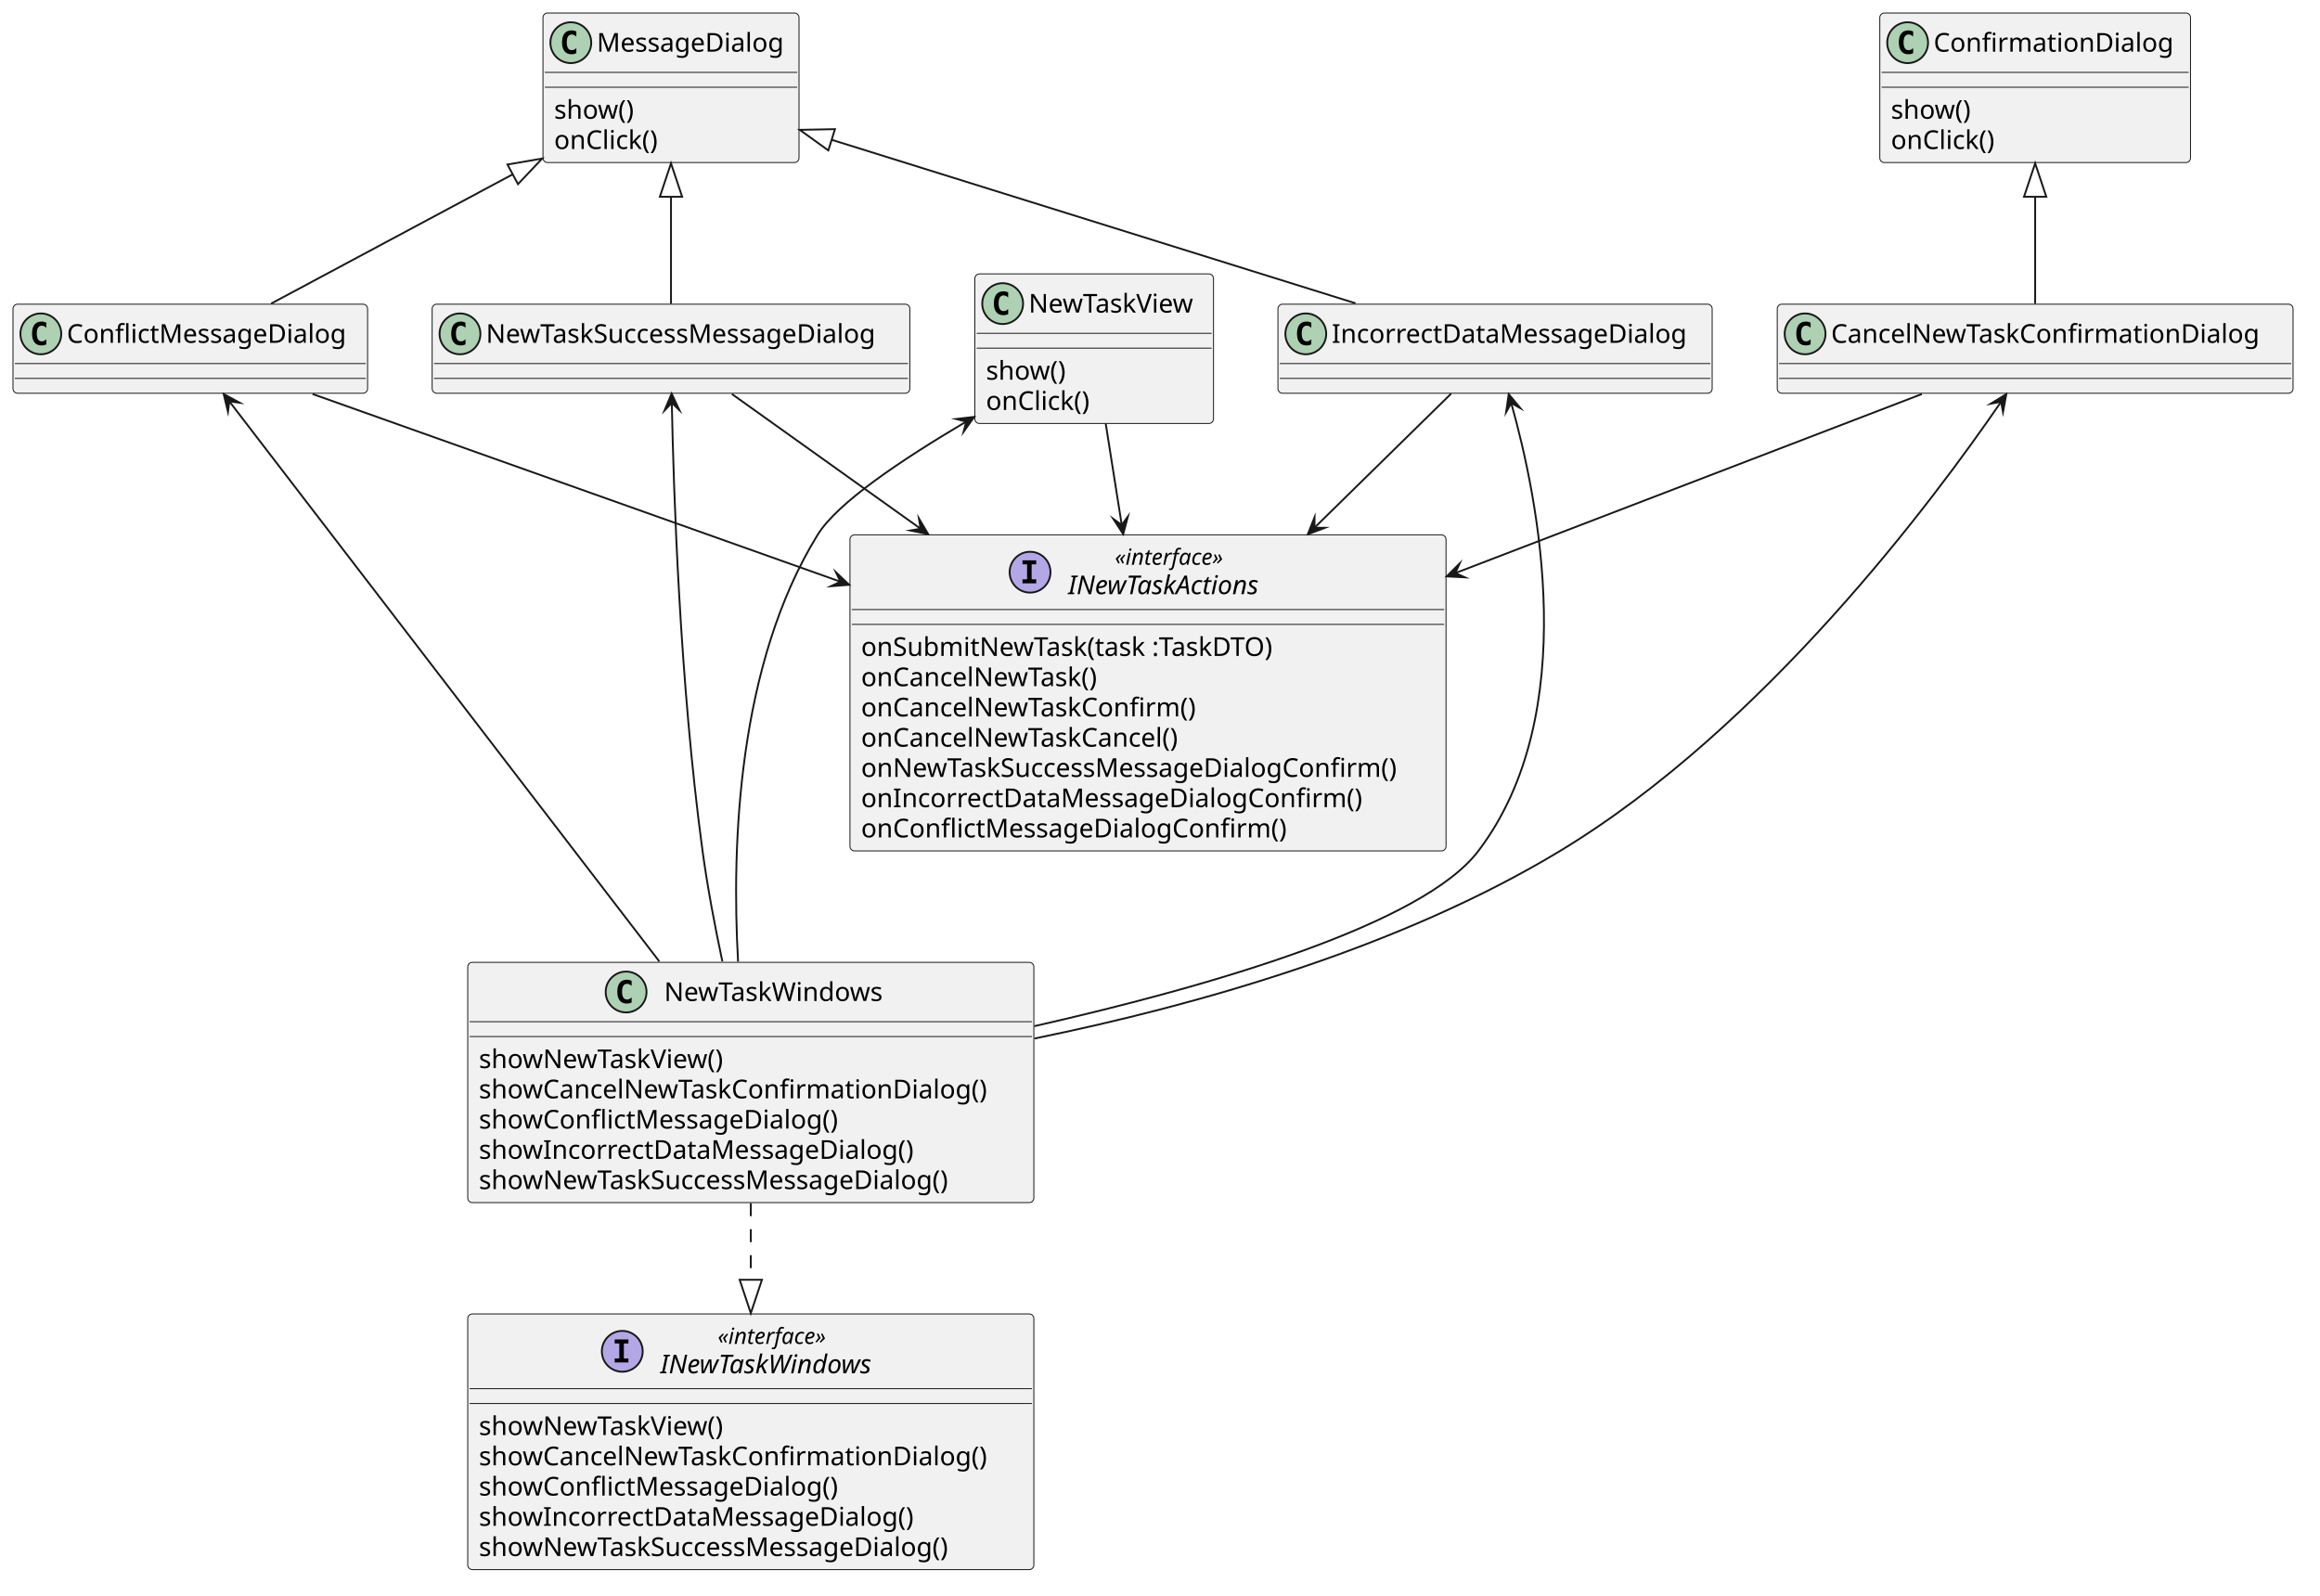
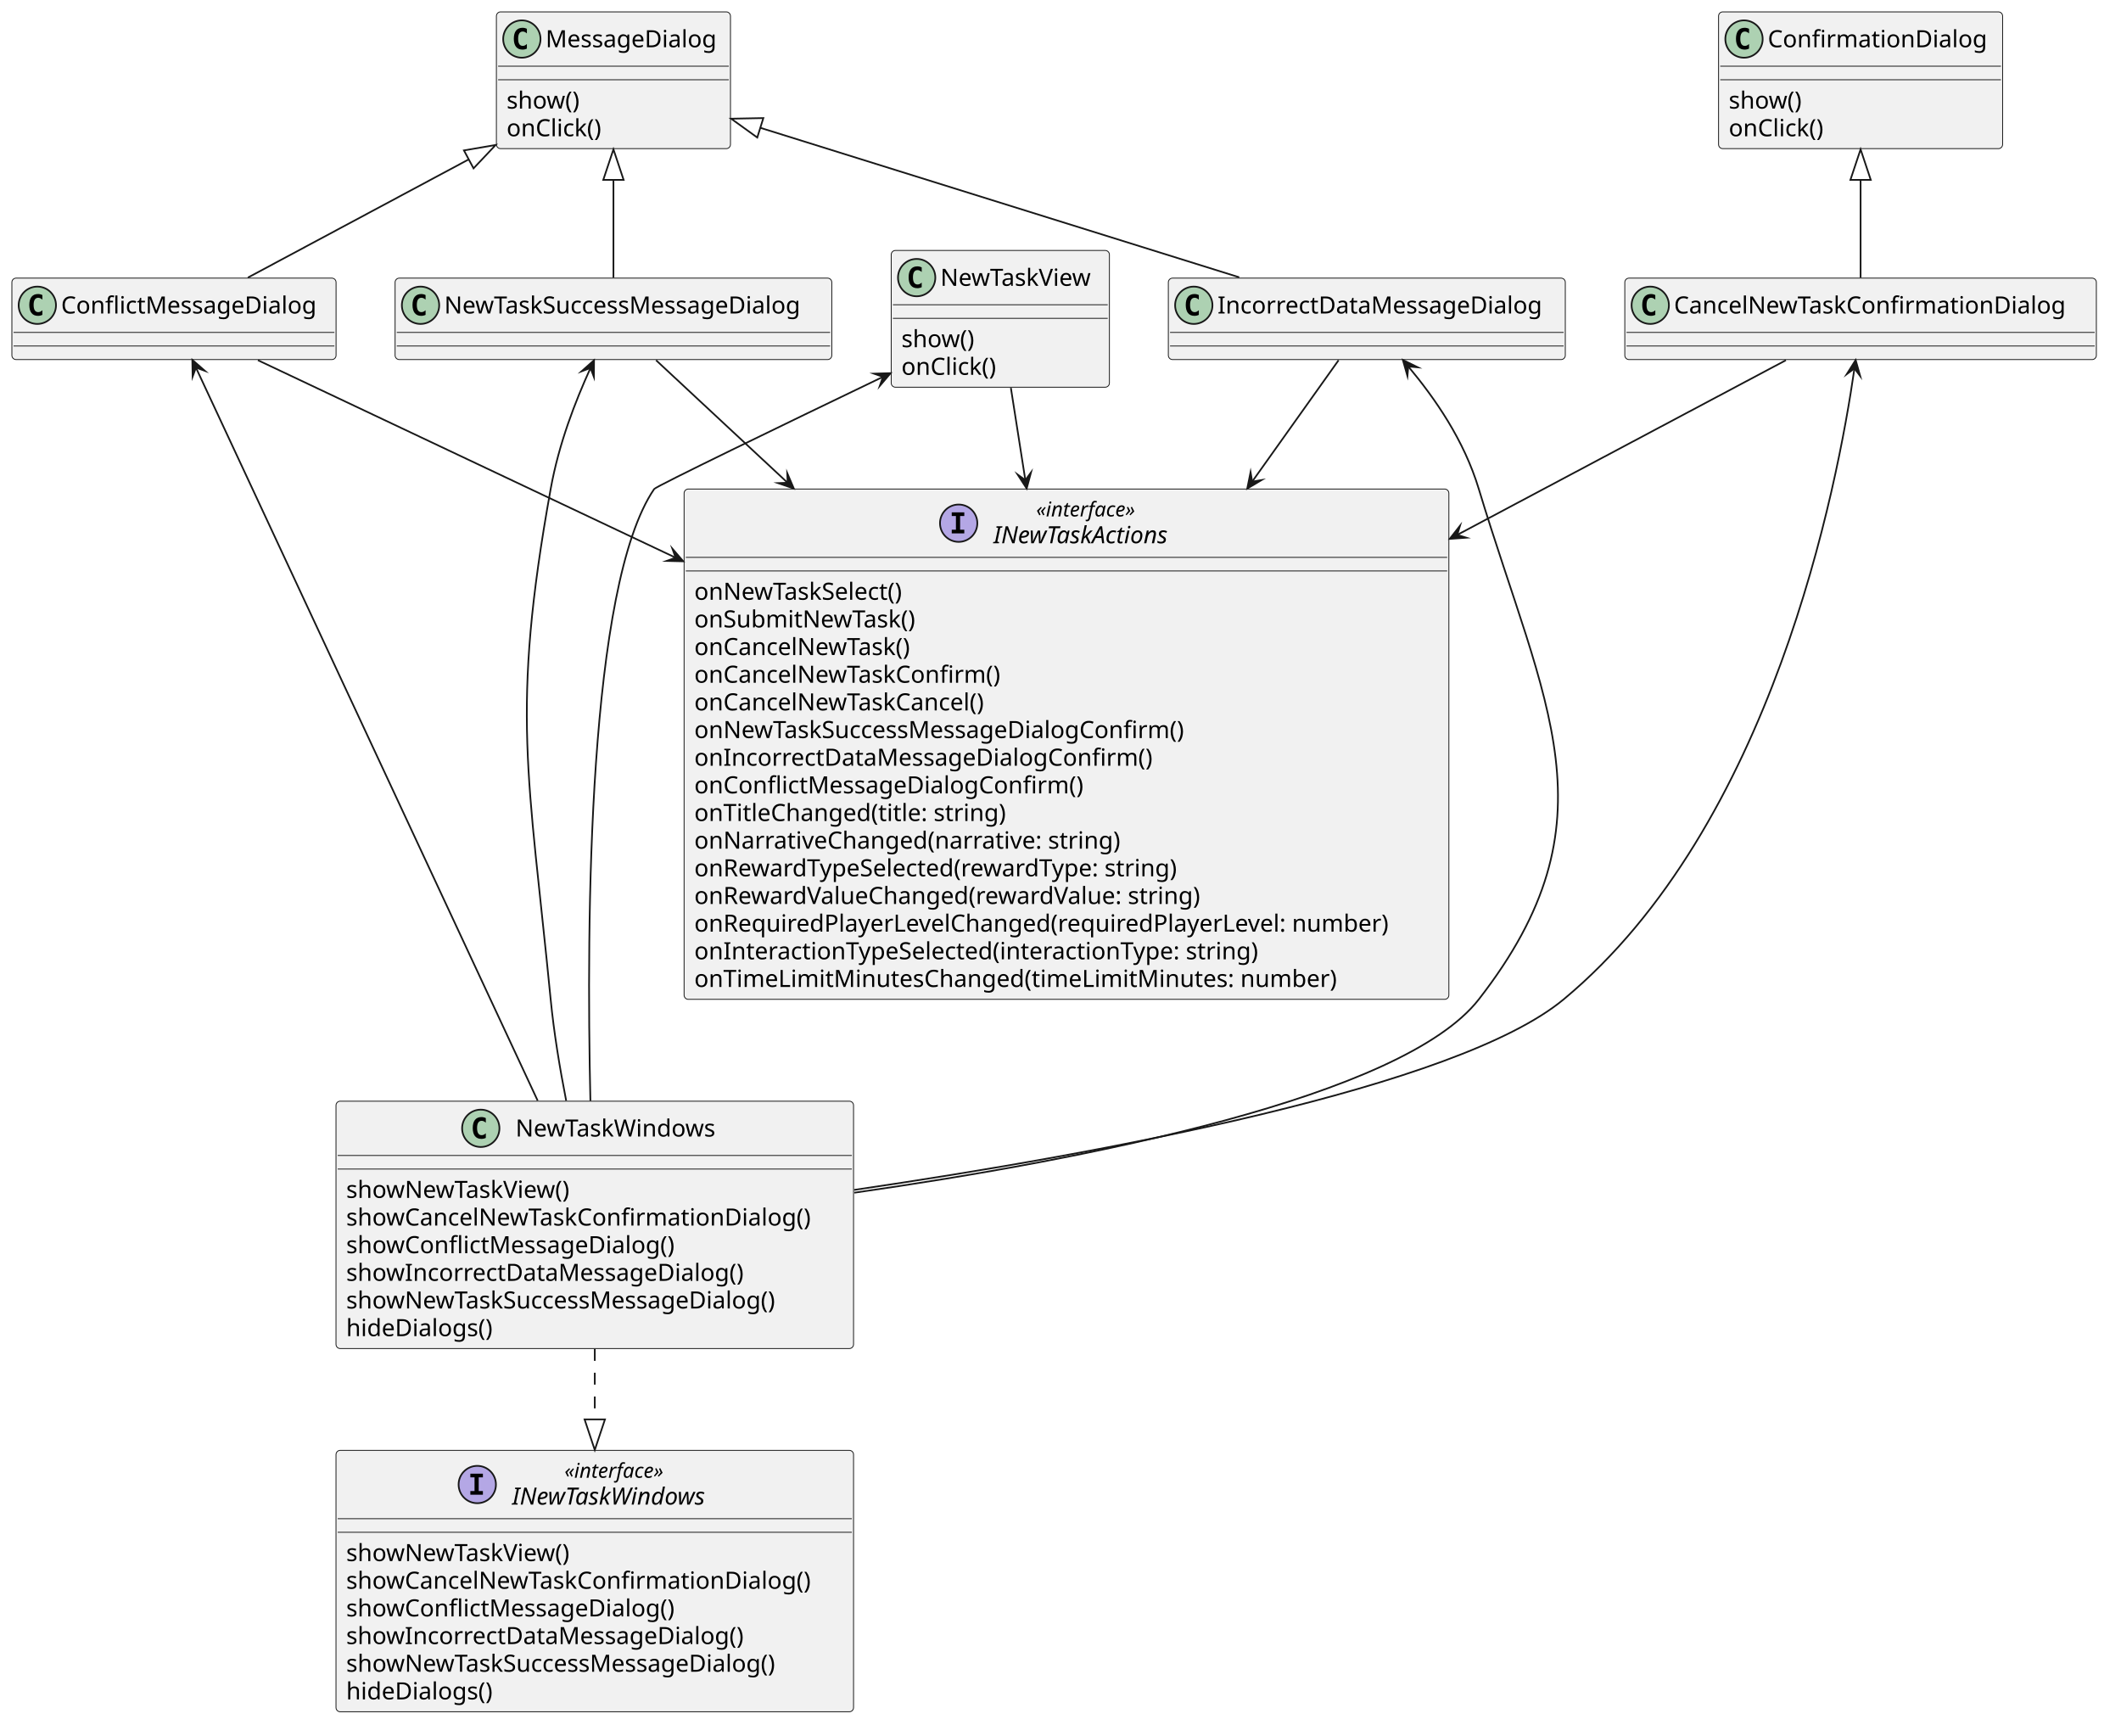
- <svg xmlns="http://www.w3.org/2000/svg" version="1.1" data-diagram-type="CLASS" style="width:1250px;height:860px;background:#FFFFFF;" width="1250px" height="860px" viewBox="0 0 1250 860" zoomAndPan="magnify" preserveAspectRatio="none" contentStyleType="text/css">
+ <svg xmlns="http://www.w3.org/2000/svg" version="1.1" data-diagram-type="CLASS" style="width:1250px;height:1023px;background:#FFFFFF;" width="1250px" height="1023px" viewBox="0 0 1250 1023" zoomAndPan="magnify" preserveAspectRatio="none" contentStyleType="text/css">
  <defs />
  <g font-family="sans-serif" lengthAdjust="spacing">
    <g class="entity" data-qualified-name="NewTaskView" id="ent0001" data-source-line="1">
-       <rect x="525.23" y="147.6" width="128.599" height="80.594" fill="#F1F1F1" style="stroke:#181818;stroke-width:0.5;" rx="2.5" ry="2.5" />
-       <ellipse cx="540.23" cy="163.6" rx="11" ry="11" fill="#ADD1B2" style="stroke:#181818;stroke-width:1;" />
-       <path d="M543.199,169.241 Q542.621,169.538 541.98,169.678 Q541.339,169.834 540.636,169.834 Q538.136,169.834 536.808,168.194 Q535.496,166.538 535.496,163.413 Q535.496,160.288 536.808,158.631 Q538.136,156.975 540.636,156.975 Q541.339,156.975 541.98,157.131 Q542.636,157.288 543.199,157.584 L543.199,160.303 Q542.574,159.725 541.98,159.459 Q541.386,159.178 540.761,159.178 Q539.418,159.178 538.73,160.256 Q538.043,161.319 538.043,163.413 Q538.043,165.506 538.73,166.584 Q539.418,167.647 540.761,167.647 Q541.386,167.647 541.98,167.381 Q542.574,167.1 543.199,166.522 L543.199,169.241 Z " fill="#000" />
-       <text x="554.23" y="168.447" fill="#000" font-size="14" textLength="96.599">NewTaskView</text>
-       <line x1="526.23" y1="179.6" x2="652.829" y2="179.6" style="stroke:#181818;stroke-width:0.5;" />
-       <line x1="526.23" y1="187.6" x2="652.829" y2="187.6" style="stroke:#181818;stroke-width:0.5;" />
-       <text x="531.23" y="204.595" fill="#000" font-size="14" textLength="47.106">show()</text>
-       <text x="531.23" y="220.892" fill="#000" font-size="14" textLength="61.722">onClick()</text>
+       <rect x="525.23" y="147.59" width="128.599" height="80.594" fill="#F1F1F1" style="stroke:#181818;stroke-width:0.5;" rx="2.5" ry="2.5" />
+       <ellipse cx="540.23" cy="163.59" rx="11" ry="11" fill="#ADD1B2" style="stroke:#181818;stroke-width:1;" />
+       <path d="M543.199,169.231 Q542.621,169.528 541.98,169.668 Q541.339,169.824 540.636,169.824 Q538.136,169.824 536.808,168.184 Q535.496,166.528 535.496,163.403 Q535.496,160.278 536.808,158.621 Q538.136,156.965 540.636,156.965 Q541.339,156.965 541.98,157.121 Q542.636,157.278 543.199,157.574 L543.199,160.293 Q542.574,159.715 541.98,159.449 Q541.386,159.168 540.761,159.168 Q539.418,159.168 538.73,160.246 Q538.043,161.309 538.043,163.403 Q538.043,165.496 538.73,166.574 Q539.418,167.637 540.761,167.637 Q541.386,167.637 541.98,167.371 Q542.574,167.09 543.199,166.512 L543.199,169.231 Z " fill="#000" />
+       <text x="554.23" y="168.437" fill="#000" font-size="14" textLength="96.599">NewTaskView</text>
+       <line x1="526.23" y1="179.59" x2="652.829" y2="179.59" style="stroke:#181818;stroke-width:0.5;" />
+       <line x1="526.23" y1="187.59" x2="652.829" y2="187.59" style="stroke:#181818;stroke-width:0.5;" />
+       <text x="531.23" y="204.585" fill="#000" font-size="14" textLength="47.106">show()</text>
+       <text x="531.23" y="220.882" fill="#000" font-size="14" textLength="61.722">onClick()</text>
    </g>
    <g class="entity" data-qualified-name="ConfirmationDialog" id="ent0002" data-source-line="6">
      <rect x="1012.82" y="7" width="167.413" height="80.594" fill="#F1F1F1" style="stroke:#181818;stroke-width:0.5;" rx="2.5" ry="2.5" />
      <ellipse cx="1027.82" cy="23" rx="11" ry="11" fill="#ADD1B2" style="stroke:#181818;stroke-width:1;" />
      <path d="M1030.789,28.641 Q1030.211,28.938 1029.57,29.078 Q1028.929,29.234 1028.226,29.234 Q1025.726,29.234 1024.398,27.594 Q1023.086,25.938 1023.086,22.813 Q1023.086,19.688 1024.398,18.031 Q1025.726,16.375 1028.226,16.375 Q1028.929,16.375 1029.57,16.531 Q1030.226,16.688 1030.789,16.984 L1030.789,19.703 Q1030.164,19.125 1029.57,18.859 Q1028.976,18.578 1028.351,18.578 Q1027.008,18.578 1026.32,19.656 Q1025.633,20.719 1025.633,22.813 Q1025.633,24.906 1026.32,25.984 Q1027.008,27.047 1028.351,27.047 Q1028.976,27.047 1029.57,26.781 Q1030.164,26.5 1030.789,25.922 L1030.789,28.641 Z " fill="#000" />
      <text x="1041.82" y="27.847" fill="#000" font-size="14" textLength="135.413">ConfirmationDialog</text>
      <line x1="1013.82" y1="39" x2="1179.233" y2="39" style="stroke:#181818;stroke-width:0.5;" />
      <line x1="1013.82" y1="47" x2="1179.233" y2="47" style="stroke:#181818;stroke-width:0.5;" />
      <text x="1018.82" y="63.995" fill="#000" font-size="14" textLength="47.106">show()</text>
      <text x="1018.82" y="80.292" fill="#000" font-size="14" textLength="61.722">onClick()</text>
    </g>
    <g class="entity" data-qualified-name="MessageDialog" id="ent0003" data-source-line="11">
      <rect x="292.55" y="7" width="137.95" height="80.594" fill="#F1F1F1" style="stroke:#181818;stroke-width:0.5;" rx="2.5" ry="2.5" />
      <ellipse cx="307.55" cy="23" rx="11" ry="11" fill="#ADD1B2" style="stroke:#181818;stroke-width:1;" />
      <path d="M310.519,28.641 Q309.941,28.938 309.3,29.078 Q308.659,29.234 307.956,29.234 Q305.456,29.234 304.128,27.594 Q302.816,25.938 302.816,22.813 Q302.816,19.688 304.128,18.031 Q305.456,16.375 307.956,16.375 Q308.659,16.375 309.3,16.531 Q309.956,16.688 310.519,16.984 L310.519,19.703 Q309.894,19.125 309.3,18.859 Q308.706,18.578 308.081,18.578 Q306.738,18.578 306.05,19.656 Q305.363,20.719 305.363,22.813 Q305.363,24.906 306.05,25.984 Q306.738,27.047 308.081,27.047 Q308.706,27.047 309.3,26.781 Q309.894,26.5 310.519,25.922 L310.519,28.641 Z " fill="#000" />
      <text x="321.55" y="27.847" fill="#000" font-size="14" textLength="105.95">MessageDialog</text>
      <line x1="293.55" y1="39" x2="429.5" y2="39" style="stroke:#181818;stroke-width:0.5;" />
      <line x1="293.55" y1="47" x2="429.5" y2="47" style="stroke:#181818;stroke-width:0.5;" />
      <text x="298.55" y="63.995" fill="#000" font-size="14" textLength="47.106">show()</text>
      <text x="298.55" y="80.292" fill="#000" font-size="14" textLength="61.722">onClick()</text>
    </g>
    <g class="entity" data-qualified-name="CancelNewTaskConfirmationDialog" id="ent0004" data-source-line="16">
-       <rect x="957.57" y="163.9" width="277.909" height="48" fill="#F1F1F1" style="stroke:#181818;stroke-width:0.5;" rx="2.5" ry="2.5" />
-       <ellipse cx="972.57" cy="179.9" rx="11" ry="11" fill="#ADD1B2" style="stroke:#181818;stroke-width:1;" />
-       <path d="M975.539,185.541 Q974.961,185.837 974.32,185.978 Q973.679,186.134 972.976,186.134 Q970.476,186.134 969.148,184.494 Q967.836,182.837 967.836,179.712 Q967.836,176.587 969.148,174.931 Q970.476,173.275 972.976,173.275 Q973.679,173.275 974.32,173.431 Q974.976,173.587 975.539,173.884 L975.539,176.603 Q974.914,176.025 974.32,175.759 Q973.726,175.478 973.101,175.478 Q971.758,175.478 971.07,176.556 Q970.383,177.619 970.383,179.712 Q970.383,181.806 971.07,182.884 Q971.758,183.947 973.101,183.947 Q973.726,183.947 974.32,183.681 Q974.914,183.4 975.539,182.822 L975.539,185.541 Z " fill="#000" />
-       <text x="986.57" y="184.747" fill="#000" font-size="14" textLength="245.909">CancelNewTaskConfirmationDialog</text>
-       <line x1="958.57" y1="195.9" x2="1234.479" y2="195.9" style="stroke:#181818;stroke-width:0.5;" />
-       <line x1="958.57" y1="203.9" x2="1234.479" y2="203.9" style="stroke:#181818;stroke-width:0.5;" />
+       <rect x="957.57" y="163.89" width="277.909" height="48" fill="#F1F1F1" style="stroke:#181818;stroke-width:0.5;" rx="2.5" ry="2.5" />
+       <ellipse cx="972.57" cy="179.89" rx="11" ry="11" fill="#ADD1B2" style="stroke:#181818;stroke-width:1;" />
+       <path d="M975.539,185.531 Q974.961,185.828 974.32,185.968 Q973.679,186.124 972.976,186.124 Q970.476,186.124 969.148,184.484 Q967.836,182.828 967.836,179.703 Q967.836,176.578 969.148,174.921 Q970.476,173.265 972.976,173.265 Q973.679,173.265 974.32,173.421 Q974.976,173.578 975.539,173.874 L975.539,176.593 Q974.914,176.015 974.32,175.749 Q973.726,175.468 973.101,175.468 Q971.758,175.468 971.07,176.546 Q970.383,177.609 970.383,179.703 Q970.383,181.796 971.07,182.874 Q971.758,183.937 973.101,183.937 Q973.726,183.937 974.32,183.671 Q974.914,183.39 975.539,182.812 L975.539,185.531 Z " fill="#000" />
+       <text x="986.57" y="184.737" fill="#000" font-size="14" textLength="245.909">CancelNewTaskConfirmationDialog</text>
+       <line x1="958.57" y1="195.89" x2="1234.479" y2="195.89" style="stroke:#181818;stroke-width:0.5;" />
+       <line x1="958.57" y1="203.89" x2="1234.479" y2="203.89" style="stroke:#181818;stroke-width:0.5;" />
    </g>
    <g class="entity" data-qualified-name="ConflictMessageDialog" id="ent0007" data-source-line="19">
-       <rect x="7" y="163.9" width="191.059" height="48" fill="#F1F1F1" style="stroke:#181818;stroke-width:0.5;" rx="2.5" ry="2.5" />
-       <ellipse cx="22" cy="179.9" rx="11" ry="11" fill="#ADD1B2" style="stroke:#181818;stroke-width:1;" />
-       <path d="M24.969,185.541 Q24.391,185.837 23.75,185.978 Q23.109,186.134 22.406,186.134 Q19.906,186.134 18.578,184.494 Q17.266,182.837 17.266,179.712 Q17.266,176.587 18.578,174.931 Q19.906,173.275 22.406,173.275 Q23.109,173.275 23.75,173.431 Q24.406,173.587 24.969,173.884 L24.969,176.603 Q24.344,176.025 23.75,175.759 Q23.156,175.478 22.531,175.478 Q21.188,175.478 20.5,176.556 Q19.813,177.619 19.813,179.712 Q19.813,181.806 20.5,182.884 Q21.188,183.947 22.531,183.947 Q23.156,183.947 23.75,183.681 Q24.344,183.4 24.969,182.822 L24.969,185.541 Z " fill="#000" />
-       <text x="36" y="184.747" fill="#000" font-size="14" textLength="159.059">ConflictMessageDialog</text>
-       <line x1="8" y1="195.9" x2="197.059" y2="195.9" style="stroke:#181818;stroke-width:0.5;" />
-       <line x1="8" y1="203.9" x2="197.059" y2="203.9" style="stroke:#181818;stroke-width:0.5;" />
+       <rect x="7" y="163.89" width="191.059" height="48" fill="#F1F1F1" style="stroke:#181818;stroke-width:0.5;" rx="2.5" ry="2.5" />
+       <ellipse cx="22" cy="179.89" rx="11" ry="11" fill="#ADD1B2" style="stroke:#181818;stroke-width:1;" />
+       <path d="M24.969,185.531 Q24.391,185.828 23.75,185.968 Q23.109,186.124 22.406,186.124 Q19.906,186.124 18.578,184.484 Q17.266,182.828 17.266,179.703 Q17.266,176.578 18.578,174.921 Q19.906,173.265 22.406,173.265 Q23.109,173.265 23.75,173.421 Q24.406,173.578 24.969,173.874 L24.969,176.593 Q24.344,176.015 23.75,175.749 Q23.156,175.468 22.531,175.468 Q21.188,175.468 20.5,176.546 Q19.813,177.609 19.813,179.703 Q19.813,181.796 20.5,182.874 Q21.188,183.937 22.531,183.937 Q23.156,183.937 23.75,183.671 Q24.344,183.39 24.969,182.812 L24.969,185.531 Z " fill="#000" />
+       <text x="36" y="184.737" fill="#000" font-size="14" textLength="159.059">ConflictMessageDialog</text>
+       <line x1="8" y1="195.89" x2="197.059" y2="195.89" style="stroke:#181818;stroke-width:0.5;" />
+       <line x1="8" y1="203.89" x2="197.059" y2="203.89" style="stroke:#181818;stroke-width:0.5;" />
    </g>
    <g class="entity" data-qualified-name="IncorrectDataMessageDialog" id="ent0008" data-source-line="20">
-       <rect x="688.55" y="163.9" width="233.954" height="48" fill="#F1F1F1" style="stroke:#181818;stroke-width:0.5;" rx="2.5" ry="2.5" />
-       <ellipse cx="703.55" cy="179.9" rx="11" ry="11" fill="#ADD1B2" style="stroke:#181818;stroke-width:1;" />
-       <path d="M706.519,185.541 Q705.941,185.837 705.3,185.978 Q704.659,186.134 703.956,186.134 Q701.456,186.134 700.128,184.494 Q698.816,182.837 698.816,179.712 Q698.816,176.587 700.128,174.931 Q701.456,173.275 703.956,173.275 Q704.659,173.275 705.3,173.431 Q705.956,173.587 706.519,173.884 L706.519,176.603 Q705.894,176.025 705.3,175.759 Q704.706,175.478 704.081,175.478 Q702.738,175.478 702.05,176.556 Q701.363,177.619 701.363,179.712 Q701.363,181.806 702.05,182.884 Q702.738,183.947 704.081,183.947 Q704.706,183.947 705.3,183.681 Q705.894,183.4 706.519,182.822 L706.519,185.541 Z " fill="#000" />
-       <text x="717.55" y="184.747" fill="#000" font-size="14" textLength="201.954">IncorrectDataMessageDialog</text>
-       <line x1="689.55" y1="195.9" x2="921.504" y2="195.9" style="stroke:#181818;stroke-width:0.5;" />
-       <line x1="689.55" y1="203.9" x2="921.504" y2="203.9" style="stroke:#181818;stroke-width:0.5;" />
+       <rect x="688.55" y="163.89" width="233.954" height="48" fill="#F1F1F1" style="stroke:#181818;stroke-width:0.5;" rx="2.5" ry="2.5" />
+       <ellipse cx="703.55" cy="179.89" rx="11" ry="11" fill="#ADD1B2" style="stroke:#181818;stroke-width:1;" />
+       <path d="M706.519,185.531 Q705.941,185.828 705.3,185.968 Q704.659,186.124 703.956,186.124 Q701.456,186.124 700.128,184.484 Q698.816,182.828 698.816,179.703 Q698.816,176.578 700.128,174.921 Q701.456,173.265 703.956,173.265 Q704.659,173.265 705.3,173.421 Q705.956,173.578 706.519,173.874 L706.519,176.593 Q705.894,176.015 705.3,175.749 Q704.706,175.468 704.081,175.468 Q702.738,175.468 702.05,176.546 Q701.363,177.609 701.363,179.703 Q701.363,181.796 702.05,182.874 Q702.738,183.937 704.081,183.937 Q704.706,183.937 705.3,183.671 Q705.894,183.39 706.519,182.812 L706.519,185.531 Z " fill="#000" />
+       <text x="717.55" y="184.737" fill="#000" font-size="14" textLength="201.954">IncorrectDataMessageDialog</text>
+       <line x1="689.55" y1="195.89" x2="921.504" y2="195.89" style="stroke:#181818;stroke-width:0.5;" />
+       <line x1="689.55" y1="203.89" x2="921.504" y2="203.89" style="stroke:#181818;stroke-width:0.5;" />
    </g>
    <g class="entity" data-qualified-name="NewTaskSuccessMessageDialog" id="ent0009" data-source-line="21">
-       <rect x="232.84" y="163.9" width="257.374" height="48" fill="#F1F1F1" style="stroke:#181818;stroke-width:0.5;" rx="2.5" ry="2.5" />
-       <ellipse cx="247.84" cy="179.9" rx="11" ry="11" fill="#ADD1B2" style="stroke:#181818;stroke-width:1;" />
-       <path d="M250.809,185.541 Q250.231,185.837 249.59,185.978 Q248.949,186.134 248.246,186.134 Q245.746,186.134 244.418,184.494 Q243.106,182.837 243.106,179.712 Q243.106,176.587 244.418,174.931 Q245.746,173.275 248.246,173.275 Q248.949,173.275 249.59,173.431 Q250.246,173.587 250.809,173.884 L250.809,176.603 Q250.184,176.025 249.59,175.759 Q248.996,175.478 248.371,175.478 Q247.028,175.478 246.34,176.556 Q245.653,177.619 245.653,179.712 Q245.653,181.806 246.34,182.884 Q247.028,183.947 248.371,183.947 Q248.996,183.947 249.59,183.681 Q250.184,183.4 250.809,182.822 L250.809,185.541 Z " fill="#000" />
-       <text x="261.84" y="184.747" fill="#000" font-size="14" textLength="225.374">NewTaskSuccessMessageDialog</text>
-       <line x1="233.84" y1="195.9" x2="489.214" y2="195.9" style="stroke:#181818;stroke-width:0.5;" />
-       <line x1="233.84" y1="203.9" x2="489.214" y2="203.9" style="stroke:#181818;stroke-width:0.5;" />
+       <rect x="232.84" y="163.89" width="257.374" height="48" fill="#F1F1F1" style="stroke:#181818;stroke-width:0.5;" rx="2.5" ry="2.5" />
+       <ellipse cx="247.84" cy="179.89" rx="11" ry="11" fill="#ADD1B2" style="stroke:#181818;stroke-width:1;" />
+       <path d="M250.809,185.531 Q250.231,185.828 249.59,185.968 Q248.949,186.124 248.246,186.124 Q245.746,186.124 244.418,184.484 Q243.106,182.828 243.106,179.703 Q243.106,176.578 244.418,174.921 Q245.746,173.265 248.246,173.265 Q248.949,173.265 249.59,173.421 Q250.246,173.578 250.809,173.874 L250.809,176.593 Q250.184,176.015 249.59,175.749 Q248.996,175.468 248.371,175.468 Q247.028,175.468 246.34,176.546 Q245.653,177.609 245.653,179.703 Q245.653,181.796 246.34,182.874 Q247.028,183.937 248.371,183.937 Q248.996,183.937 249.59,183.671 Q250.184,183.39 250.809,182.812 L250.809,185.531 Z " fill="#000" />
+       <text x="261.84" y="184.737" fill="#000" font-size="14" textLength="225.374">NewTaskSuccessMessageDialog</text>
+       <line x1="233.84" y1="195.89" x2="489.214" y2="195.89" style="stroke:#181818;stroke-width:0.5;" />
+       <line x1="233.84" y1="203.89" x2="489.214" y2="203.89" style="stroke:#181818;stroke-width:0.5;" />
    </g>
    <g class="entity" data-qualified-name="INewTaskActions" id="ent0016" data-source-line="27">
-       <rect x="457.95" y="288.19" width="321.162" height="170.344" fill="#F1F1F1" style="stroke:#181818;stroke-width:0.5;" rx="2.5" ry="2.5" />
-       <ellipse cx="554.99" cy="308.323" rx="11" ry="11" fill="#B4A7E5" style="stroke:#181818;stroke-width:1;" />
-       <path d="M550.911,304.088 L550.911,301.932 L558.302,301.932 L558.302,304.088 L555.833,304.088 L555.833,312.167 L558.302,312.167 L558.302,314.323 L550.911,314.323 L550.911,312.167 L553.38,312.167 L553.38,304.088 L550.911,304.088 Z " fill="#000" />
-       <text x="600.679" y="304.329" fill="#000" font-size="12" textLength="68.203" font-style="italic">«interface»</text>
-       <text x="575.49" y="320.154" fill="#000" font-size="14" textLength="118.583" font-style="italic">INewTaskActions</text>
-       <line x1="458.95" y1="328.456" x2="778.112" y2="328.456" style="stroke:#181818;stroke-width:0.5;" />
-       <line x1="458.95" y1="336.456" x2="778.112" y2="336.456" style="stroke:#181818;stroke-width:0.5;" />
-       <text x="463.95" y="353.451" fill="#000" font-size="14" textLength="242.614">onSubmitNewTask(task :TaskDTO)</text>
-       <text x="463.95" y="369.748" fill="#000" font-size="14" textLength="138.858">onCancelNewTask()</text>
-       <text x="463.95" y="386.044" fill="#000" font-size="14" textLength="194.284">onCancelNewTaskConfirm()</text>
-       <text x="463.95" y="402.341" fill="#000" font-size="14" textLength="186.286">onCancelNewTaskCancel()</text>
-       <text x="463.95" y="418.638" fill="#000" font-size="14" textLength="309.162">onNewTaskSuccessMessageDialogConfirm()</text>
-       <text x="463.95" y="434.935" fill="#000" font-size="14" textLength="285.742">onIncorrectDataMessageDialogConfirm()</text>
-       <text x="463.95" y="451.232" fill="#000" font-size="14" textLength="242.847">onConflictMessageDialogConfirm()</text>
+       <rect x="403.17" y="288.18" width="450.71" height="300.719" fill="#F1F1F1" style="stroke:#181818;stroke-width:0.5;" rx="2.5" ry="2.5" />
+       <ellipse cx="564.983" cy="308.313" rx="11" ry="11" fill="#B4A7E5" style="stroke:#181818;stroke-width:1;" />
+       <path d="M560.905,304.078 L560.905,301.922 L568.296,301.922 L568.296,304.078 L565.827,304.078 L565.827,312.157 L568.296,312.157 L568.296,314.313 L560.905,314.313 L560.905,312.157 L563.374,312.157 L563.374,304.078 L560.905,304.078 Z " fill="#000" />
+       <text x="610.673" y="304.319" fill="#000" font-size="12" textLength="68.203" font-style="italic">«interface»</text>
+       <text x="585.483" y="320.144" fill="#000" font-size="14" textLength="118.583" font-style="italic">INewTaskActions</text>
+       <line x1="404.17" y1="328.446" x2="852.88" y2="328.446" style="stroke:#181818;stroke-width:0.5;" />
+       <line x1="404.17" y1="336.446" x2="852.88" y2="336.446" style="stroke:#181818;stroke-width:0.5;" />
+       <text x="409.17" y="353.441" fill="#000" font-size="14" textLength="134.62">onNewTaskSelect()</text>
+       <text x="409.17" y="369.738" fill="#000" font-size="14" textLength="141.094">onSubmitNewTask()</text>
+       <text x="409.17" y="386.034" fill="#000" font-size="14" textLength="138.858">onCancelNewTask()</text>
+       <text x="409.17" y="402.331" fill="#000" font-size="14" textLength="194.284">onCancelNewTaskConfirm()</text>
+       <text x="409.17" y="418.628" fill="#000" font-size="14" textLength="186.286">onCancelNewTaskCancel()</text>
+       <text x="409.17" y="434.925" fill="#000" font-size="14" textLength="309.162">onNewTaskSuccessMessageDialogConfirm()</text>
+       <text x="409.17" y="451.222" fill="#000" font-size="14" textLength="285.742">onIncorrectDataMessageDialogConfirm()</text>
+       <text x="409.17" y="467.519" fill="#000" font-size="14" textLength="242.847">onConflictMessageDialogConfirm()</text>
+       <text x="409.17" y="483.816" fill="#000" font-size="14" textLength="198.01">onTitleChanged(title: string)</text>
+       <text x="409.17" y="500.113" fill="#000" font-size="14" textLength="269.445">onNarrativeChanged(narrative: string)</text>
+       <text x="409.17" y="516.409" fill="#000" font-size="14" textLength="309.135">onRewardTypeSelected(rewardType: string)</text>
+       <text x="409.17" y="532.706" fill="#000" font-size="14" textLength="321.323">onRewardValueChanged(rewardValue: string)</text>
+       <text x="409.17" y="549.003" fill="#000" font-size="14" textLength="438.71">onRequiredPlayerLevelChanged(requiredPlayerLevel: number)</text>
+       <text x="409.17" y="565.3" fill="#000" font-size="14" textLength="358.75">onInteractionTypeSelected(interactionType: string)</text>
+       <text x="409.17" y="581.597" fill="#000" font-size="14" textLength="400.613">onTimeLimitMinutesChanged(timeLimitMinutes: number)</text>
    </g>
-     <g class="entity" data-qualified-name="NewTaskWindows" id="ent0027" data-source-line="43">
-       <rect x="252.02" y="518.54" width="305.016" height="129.484" fill="#F1F1F1" style="stroke:#181818;stroke-width:0.5;" rx="2.5" ry="2.5" />
-       <ellipse cx="337.343" cy="534.54" rx="11" ry="11" fill="#ADD1B2" style="stroke:#181818;stroke-width:1;" />
-       <path d="M340.312,540.181 Q339.733,540.478 339.093,540.618 Q338.452,540.774 337.749,540.774 Q335.249,540.774 333.921,539.134 Q332.608,537.478 332.608,534.353 Q332.608,531.228 333.921,529.571 Q335.249,527.915 337.749,527.915 Q338.452,527.915 339.093,528.071 Q339.749,528.228 340.312,528.524 L340.312,531.243 Q339.687,530.665 339.093,530.399 Q338.499,530.118 337.874,530.118 Q336.53,530.118 335.843,531.196 Q335.155,532.259 335.155,534.353 Q335.155,536.446 335.843,537.524 Q336.53,538.587 337.874,538.587 Q338.499,538.587 339.093,538.321 Q339.687,538.04 340.312,537.462 L340.312,540.181 Z " fill="#000" />
-       <text x="357.843" y="539.387" fill="#000" font-size="14" textLength="125.87">NewTaskWindows</text>
-       <line x1="253.02" y1="550.54" x2="556.036" y2="550.54" style="stroke:#181818;stroke-width:0.5;" />
-       <line x1="253.02" y1="558.54" x2="556.036" y2="558.54" style="stroke:#181818;stroke-width:0.5;" />
-       <text x="258.02" y="575.535" fill="#000" font-size="14" textLength="143.705">showNewTaskView()</text>
-       <text x="258.02" y="591.832" fill="#000" font-size="14" textLength="293.016">showCancelNewTaskConfirmationDialog()</text>
-       <text x="258.02" y="608.129" fill="#000" font-size="14" textLength="206.165">showConflictMessageDialog()</text>
-       <text x="258.02" y="624.426" fill="#000" font-size="14" textLength="249.061">showIncorrectDataMessageDialog()</text>
-       <text x="258.02" y="640.723" fill="#000" font-size="14" textLength="272.48">showNewTaskSuccessMessageDialog()</text>
+     <g class="entity" data-qualified-name="NewTaskWindows" id="ent0027" data-source-line="51">
+       <rect x="198.02" y="648.9" width="305.016" height="145.781" fill="#F1F1F1" style="stroke:#181818;stroke-width:0.5;" rx="2.5" ry="2.5" />
+       <ellipse cx="283.343" cy="664.9" rx="11" ry="11" fill="#ADD1B2" style="stroke:#181818;stroke-width:1;" />
+       <path d="M286.312,670.541 Q285.733,670.838 285.093,670.978 Q284.452,671.134 283.749,671.134 Q281.249,671.134 279.921,669.494 Q278.608,667.838 278.608,664.713 Q278.608,661.588 279.921,659.931 Q281.249,658.275 283.749,658.275 Q284.452,658.275 285.093,658.431 Q285.749,658.588 286.312,658.884 L286.312,661.603 Q285.687,661.025 285.093,660.759 Q284.499,660.478 283.874,660.478 Q282.53,660.478 281.843,661.556 Q281.155,662.619 281.155,664.713 Q281.155,666.806 281.843,667.884 Q282.53,668.947 283.874,668.947 Q284.499,668.947 285.093,668.681 Q285.687,668.4 286.312,667.822 L286.312,670.541 Z " fill="#000" />
+       <text x="303.843" y="669.747" fill="#000" font-size="14" textLength="125.87">NewTaskWindows</text>
+       <line x1="199.02" y1="680.9" x2="502.036" y2="680.9" style="stroke:#181818;stroke-width:0.5;" />
+       <line x1="199.02" y1="688.9" x2="502.036" y2="688.9" style="stroke:#181818;stroke-width:0.5;" />
+       <text x="204.02" y="705.895" fill="#000" font-size="14" textLength="143.705">showNewTaskView()</text>
+       <text x="204.02" y="722.192" fill="#000" font-size="14" textLength="293.016">showCancelNewTaskConfirmationDialog()</text>
+       <text x="204.02" y="738.489" fill="#000" font-size="14" textLength="206.165">showConflictMessageDialog()</text>
+       <text x="204.02" y="754.786" fill="#000" font-size="14" textLength="249.061">showIncorrectDataMessageDialog()</text>
+       <text x="204.02" y="771.083" fill="#000" font-size="14" textLength="272.48">showNewTaskSuccessMessageDialog()</text>
+       <text x="204.02" y="787.379" fill="#000" font-size="14" textLength="93.071">hideDialogs()</text>
    </g>
-     <g class="entity" data-qualified-name="INewTaskWindows" id="ent0038" data-source-line="49">
-       <rect x="252.02" y="708.02" width="305.016" height="137.75" fill="#F1F1F1" style="stroke:#181818;stroke-width:0.5;" rx="2.5" ry="2.5" />
-       <ellipse cx="335.278" cy="728.153" rx="11" ry="11" fill="#B4A7E5" style="stroke:#181818;stroke-width:1;" />
-       <path d="M331.2,723.918 L331.2,721.762 L338.591,721.762 L338.591,723.918 L336.122,723.918 L336.122,731.997 L338.591,731.997 L338.591,734.153 L331.2,734.153 L331.2,731.997 L333.669,731.997 L333.669,723.918 L331.2,723.918 Z " fill="#000" />
-       <text x="386.676" y="724.159" fill="#000" font-size="12" textLength="68.203" font-style="italic">«interface»</text>
-       <text x="355.778" y="739.984" fill="#000" font-size="14" textLength="129.999" font-style="italic">INewTaskWindows</text>
-       <line x1="253.02" y1="748.286" x2="556.036" y2="748.286" style="stroke:#181818;stroke-width:0.5;" />
-       <line x1="253.02" y1="756.286" x2="556.036" y2="756.286" style="stroke:#181818;stroke-width:0.5;" />
-       <text x="258.02" y="773.281" fill="#000" font-size="14" textLength="143.705">showNewTaskView()</text>
-       <text x="258.02" y="789.578" fill="#000" font-size="14" textLength="293.016">showCancelNewTaskConfirmationDialog()</text>
-       <text x="258.02" y="805.874" fill="#000" font-size="14" textLength="206.165">showConflictMessageDialog()</text>
-       <text x="258.02" y="822.171" fill="#000" font-size="14" textLength="249.061">showIncorrectDataMessageDialog()</text>
-       <text x="258.02" y="838.468" fill="#000" font-size="14" textLength="272.48">showNewTaskSuccessMessageDialog()</text>
+     <g class="entity" data-qualified-name="INewTaskWindows" id="ent0038" data-source-line="57">
+       <rect x="198.02" y="854.68" width="305.016" height="154.047" fill="#F1F1F1" style="stroke:#181818;stroke-width:0.5;" rx="2.5" ry="2.5" />
+       <ellipse cx="281.278" cy="874.813" rx="11" ry="11" fill="#B4A7E5" style="stroke:#181818;stroke-width:1;" />
+       <path d="M277.2,870.578 L277.2,868.422 L284.591,868.422 L284.591,870.578 L282.122,870.578 L282.122,878.657 L284.591,878.657 L284.591,880.813 L277.2,880.813 L277.2,878.657 L279.669,878.657 L279.669,870.578 L277.2,870.578 Z " fill="#000" />
+       <text x="332.676" y="870.819" fill="#000" font-size="12" textLength="68.203" font-style="italic">«interface»</text>
+       <text x="301.778" y="886.644" fill="#000" font-size="14" textLength="129.999" font-style="italic">INewTaskWindows</text>
+       <line x1="199.02" y1="894.946" x2="502.036" y2="894.946" style="stroke:#181818;stroke-width:0.5;" />
+       <line x1="199.02" y1="902.946" x2="502.036" y2="902.946" style="stroke:#181818;stroke-width:0.5;" />
+       <text x="204.02" y="919.941" fill="#000" font-size="14" textLength="143.705">showNewTaskView()</text>
+       <text x="204.02" y="936.238" fill="#000" font-size="14" textLength="293.016">showCancelNewTaskConfirmationDialog()</text>
+       <text x="204.02" y="952.534" fill="#000" font-size="14" textLength="206.165">showConflictMessageDialog()</text>
+       <text x="204.02" y="968.831" fill="#000" font-size="14" textLength="249.061">showIncorrectDataMessageDialog()</text>
+       <text x="204.02" y="985.128" fill="#000" font-size="14" textLength="272.48">showNewTaskSuccessMessageDialog()</text>
+       <text x="204.02" y="1001.425" fill="#000" font-size="14" textLength="93.071">hideDialogs()</text>
    </g>
    <g class="link" data-entity-1="ent0002" data-entity-2="ent0004" id="lnk6" data-source-line="17" data-link-type="extension">
-       <path d="M1096.53,106.02 C1096.53,130.49 1096.53,143.03 1096.53,163.64" style="stroke:#181818;stroke-width:1;" fill="none" id="ConfirmationDialog-backto-CancelNewTaskConfirmationDialog" codeLine="17" />
-       <polygon points="1096.53,88.02,1090.53,106.02,1102.53,106.02,1096.53,88.02" fill="none" style="stroke:#181818;stroke-width:1;stroke-linejoin:miter;stroke-miterlimit:10;" />
+       <path d="M1096.53,106.01 C1096.53,130.48 1096.53,143.02 1096.53,163.63" style="stroke:#181818;stroke-width:1;" fill="none" id="ConfirmationDialog-backto-CancelNewTaskConfirmationDialog" codeLine="17" />
+       <polygon points="1096.53,88.01,1090.53,106.01,1102.53,106.01,1096.53,88.01" fill="none" style="stroke:#181818;stroke-width:1;stroke-linejoin:miter;stroke-miterlimit:10;" />
    </g>
    <g class="link" data-entity-1="ent0003" data-entity-2="ent0007" id="lnk11" data-source-line="23" data-link-type="extension">
-       <path d="M276.25,93.934 C229.8,118.794 185.97,142.25 146.09,163.59" style="stroke:#181818;stroke-width:1;" fill="none" id="MessageDialog-backto-ConflictMessageDialog" codeLine="23" />
-       <polygon points="292.12,85.44,273.419,88.644,279.081,99.224,292.12,85.44" fill="none" style="stroke:#181818;stroke-width:1;stroke-linejoin:miter;stroke-miterlimit:10;" />
+       <path d="M276.25,93.924 C229.8,118.784 185.97,142.24 146.09,163.58" style="stroke:#181818;stroke-width:1;" fill="none" id="MessageDialog-backto-ConflictMessageDialog" codeLine="23" />
+       <polygon points="292.12,85.43,273.419,88.634,279.081,99.214,292.12,85.43" fill="none" style="stroke:#181818;stroke-width:1;stroke-linejoin:miter;stroke-miterlimit:10;" />
    </g>
    <g class="link" data-entity-1="ent0003" data-entity-2="ent0008" id="lnk13" data-source-line="24" data-link-type="extension">
-       <path d="M448.082,75.323 C529.422,100.713 646.57,137.27 730.34,163.42" style="stroke:#181818;stroke-width:1;" fill="none" id="MessageDialog-backto-IncorrectDataMessageDialog" codeLine="24" />
-       <polygon points="430.9,69.96,446.295,81.051,449.87,69.596,430.9,69.96" fill="none" style="stroke:#181818;stroke-width:1;stroke-linejoin:miter;stroke-miterlimit:10;" />
+       <path d="M448.082,75.313 C529.422,100.703 646.57,137.27 730.34,163.41" style="stroke:#181818;stroke-width:1;" fill="none" id="MessageDialog-backto-IncorrectDataMessageDialog" codeLine="24" />
+       <polygon points="430.9,69.95,446.295,81.041,449.87,69.586,430.9,69.95" fill="none" style="stroke:#181818;stroke-width:1;stroke-linejoin:miter;stroke-miterlimit:10;" />
    </g>
    <g class="link" data-entity-1="ent0003" data-entity-2="ent0009" id="lnk15" data-source-line="25" data-link-type="extension">
-       <path d="M361.53,106.02 C361.53,130.49 361.53,143.03 361.53,163.64" style="stroke:#181818;stroke-width:1;" fill="none" id="MessageDialog-backto-NewTaskSuccessMessageDialog" codeLine="25" />
-       <polygon points="361.53,88.02,355.53,106.02,367.53,106.02,361.53,88.02" fill="none" style="stroke:#181818;stroke-width:1;stroke-linejoin:miter;stroke-miterlimit:10;" />
+       <path d="M361.53,106.01 C361.53,130.48 361.53,143.02 361.53,163.63" style="stroke:#181818;stroke-width:1;" fill="none" id="MessageDialog-backto-NewTaskSuccessMessageDialog" codeLine="25" />
+       <polygon points="361.53,88.01,355.53,106.01,367.53,106.01,361.53,88.01" fill="none" style="stroke:#181818;stroke-width:1;stroke-linejoin:miter;stroke-miterlimit:10;" />
    </g>
-     <g class="link" data-entity-1="ent0004" data-entity-2="ent0016" id="lnk18" data-source-line="37" data-link-type="dependency">
-       <path d="M1035.5,212.32 C971.26,236.98 872.108,275.039 784.138,308.799" style="stroke:#181818;stroke-width:1;" fill="none" id="CancelNewTaskConfirmationDialog-to-INewTaskActions" codeLine="37" />
-       <polygon points="779.47,310.59,789.306,311.1,784.138,308.799,786.439,303.631,779.47,310.59" fill="#181818" style="stroke:#181818;stroke-width:1;stroke-linejoin:miter;stroke-miterlimit:10;" />
+     <g class="link" data-entity-1="ent0004" data-entity-2="ent0016" id="lnk18" data-source-line="45" data-link-type="dependency">
+       <path d="M1052.5,212.28 C1006.2,236.88 934.135,275.164 858.795,315.204" style="stroke:#181818;stroke-width:1;" fill="none" id="CancelNewTaskConfirmationDialog-to-INewTaskActions" codeLine="45" />
+       <polygon points="854.38,317.55,864.205,316.858,858.795,315.204,860.45,309.794,854.38,317.55" fill="#181818" style="stroke:#181818;stroke-width:1;stroke-linejoin:miter;stroke-miterlimit:10;" />
    </g>
-     <g class="link" data-entity-1="ent0007" data-entity-2="ent0016" id="lnk20" data-source-line="38" data-link-type="dependency">
-       <path d="M168.41,212.32 C240.88,238.09 355.309,278.775 452.809,313.445" style="stroke:#181818;stroke-width:1;" fill="none" id="ConflictMessageDialog-to-INewTaskActions" codeLine="38" />
-       <polygon points="457.52,315.12,450.38,308.336,452.809,313.445,447.7,315.873,457.52,315.12" fill="#181818" style="stroke:#181818;stroke-width:1;stroke-linejoin:miter;stroke-miterlimit:10;" />
+     <g class="link" data-entity-1="ent0007" data-entity-2="ent0016" id="lnk20" data-source-line="46" data-link-type="dependency">
+       <path d="M152.01,212.28 C209.81,239.6 304.91,284.553 398.17,328.643" style="stroke:#181818;stroke-width:1;" fill="none" id="ConflictMessageDialog-to-INewTaskActions" codeLine="46" />
+       <polygon points="402.69,330.78,396.263,323.317,398.17,328.643,392.844,330.55,402.69,330.78" fill="#181818" style="stroke:#181818;stroke-width:1;stroke-linejoin:miter;stroke-miterlimit:10;" />
    </g>
-     <g class="link" data-entity-1="ent0008" data-entity-2="ent0016" id="lnk22" data-source-line="39" data-link-type="dependency">
-       <path d="M781.85,212.13 C762.19,231.42 736.539,256.578 708.229,284.358" style="stroke:#181818;stroke-width:1;" fill="none" id="IncorrectDataMessageDialog-to-INewTaskActions" codeLine="39" />
-       <polygon points="704.66,287.86,713.885,284.411,708.229,284.358,708.282,278.701,704.66,287.86" fill="#181818" style="stroke:#181818;stroke-width:1;stroke-linejoin:miter;stroke-miterlimit:10;" />
+     <g class="link" data-entity-1="ent0008" data-entity-2="ent0016" id="lnk22" data-source-line="47" data-link-type="dependency">
+       <path d="M788.88,212.28 C775.71,230.78 758.988,254.256 737.958,283.816" style="stroke:#181818;stroke-width:1;" fill="none" id="IncorrectDataMessageDialog-to-INewTaskActions" codeLine="47" />
+       <polygon points="735.06,287.89,743.537,282.875,737.958,283.816,737.018,278.238,735.06,287.89" fill="#181818" style="stroke:#181818;stroke-width:1;stroke-linejoin:miter;stroke-miterlimit:10;" />
    </g>
-     <g class="link" data-entity-1="ent0009" data-entity-2="ent0016" id="lnk24" data-source-line="40" data-link-type="dependency">
-       <path d="M394.34,212.32 C421.34,231.59 457.261,257.235 496.031,284.915" style="stroke:#181818;stroke-width:1;" fill="none" id="NewTaskSuccessMessageDialog-to-INewTaskActions" codeLine="40" />
-       <polygon points="500.1,287.82,495.099,279.335,496.031,284.915,490.451,285.846,500.1,287.82" fill="#181818" style="stroke:#181818;stroke-width:1;stroke-linejoin:miter;stroke-miterlimit:10;" />
+     <g class="link" data-entity-1="ent0009" data-entity-2="ent0016" id="lnk24" data-source-line="48" data-link-type="dependency">
+       <path d="M386.65,212.28 C406.51,230.78 432.442,254.922 464.172,284.482" style="stroke:#181818;stroke-width:1;" fill="none" id="NewTaskSuccessMessageDialog-to-INewTaskActions" codeLine="48" />
+       <polygon points="467.83,287.89,463.971,278.828,464.172,284.482,458.518,284.682,467.83,287.89" fill="#181818" style="stroke:#181818;stroke-width:1;stroke-linejoin:miter;stroke-miterlimit:10;" />
    </g>
-     <g class="link" data-entity-1="ent0001" data-entity-2="ent0016" id="lnk26" data-source-line="41" data-link-type="dependency">
-       <path d="M595.75,228.25 C598.51,245.73 601.098,262.091 604.388,282.881" style="stroke:#181818;stroke-width:1;" fill="none" id="NewTaskView-to-INewTaskActions" codeLine="41" />
-       <polygon points="605.17,287.82,607.714,278.305,604.388,282.881,599.812,279.556,605.17,287.82" fill="#181818" style="stroke:#181818;stroke-width:1;stroke-linejoin:miter;stroke-miterlimit:10;" />
+     <g class="link" data-entity-1="ent0001" data-entity-2="ent0016" id="lnk26" data-source-line="49" data-link-type="dependency">
+       <path d="M595.75,228.56 C598.39,245.36 600.865,261.14 604.285,282.95" style="stroke:#181818;stroke-width:1;" fill="none" id="NewTaskView-to-INewTaskActions" codeLine="49" />
+       <polygon points="605.06,287.89,607.617,278.379,604.285,282.95,599.714,279.618,605.06,287.89" fill="#181818" style="stroke:#181818;stroke-width:1;stroke-linejoin:miter;stroke-miterlimit:10;" />
    </g>
-     <g class="link" data-entity-1="ent0004" data-entity-2="ent0027" id="lnk29" data-source-line="43" data-link-type="dependency">
-       <path d="M1078.173,216.494 C1042.283,268.854 951,391.72 840.53,458.54 C754.18,510.76 644.92,541.71 557.38,559.6" style="stroke:#181818;stroke-width:1;" fill="none" id="CancelNewTaskConfirmationDialog-backto-NewTaskWindows" codeLine="43" />
-       <polygon points="1081,212.37,1072.612,217.532,1078.173,216.494,1079.211,222.055,1081,212.37" fill="#181818" style="stroke:#181818;stroke-width:1;stroke-linejoin:miter;stroke-miterlimit:10;" />
+     <g class="link" data-entity-1="ent0004" data-entity-2="ent0027" id="lnk29" data-source-line="51" data-link-type="dependency">
+       <path d="M1092.908,217.099 C1082.968,286.199 1044.61,486.76 921.53,588.9 C858.7,641.04 650.21,679.65 503.4,701.19" style="stroke:#181818;stroke-width:1;" fill="none" id="CancelNewTaskConfirmationDialog-backto-NewTaskWindows" codeLine="51" />
+       <polygon points="1093.62,212.15,1088.379,220.489,1092.908,217.099,1096.298,221.628,1093.62,212.15" fill="#181818" style="stroke:#181818;stroke-width:1;stroke-linejoin:miter;stroke-miterlimit:10;" />
    </g>
-     <g class="link" data-entity-1="ent0007" data-entity-2="ent0027" id="lnk31" data-source-line="44" data-link-type="dependency">
-       <path d="M123.565,216.286 C169.025,275.506 286.72,428.82 355.24,518.08" style="stroke:#181818;stroke-width:1;" fill="none" id="ConflictMessageDialog-backto-NewTaskWindows" codeLine="44" />
-       <polygon points="120.52,212.32,122.827,221.895,123.565,216.286,129.173,217.023,120.52,212.32" fill="#181818" style="stroke:#181818;stroke-width:1;stroke-linejoin:miter;stroke-miterlimit:10;" />
+     <g class="link" data-entity-1="ent0007" data-entity-2="ent0027" id="lnk31" data-source-line="52" data-link-type="dependency">
+       <path d="M115.463,216.612 C150.563,291.902 260.18,527.01 316.86,648.58" style="stroke:#181818;stroke-width:1;" fill="none" id="ConflictMessageDialog-backto-NewTaskWindows" codeLine="52" />
+       <polygon points="113.35,212.08,113.527,221.927,115.463,216.612,120.778,218.547,113.35,212.08" fill="#181818" style="stroke:#181818;stroke-width:1;stroke-linejoin:miter;stroke-miterlimit:10;" />
    </g>
-     <g class="link" data-entity-1="ent0008" data-entity-2="ent0027" id="lnk33" data-source-line="45" data-link-type="dependency">
-       <path d="M814.236,217.192 C828.546,267.962 852.74,384.47 796.53,458.54 C766.63,497.94 654.16,530.95 557.32,552.94" style="stroke:#181818;stroke-width:1;" fill="none" id="IncorrectDataMessageDialog-backto-NewTaskWindows" codeLine="45" />
-       <polygon points="812.88,212.38,811.472,222.128,814.236,217.192,819.172,219.957,812.88,212.38" fill="#181818" style="stroke:#181818;stroke-width:1;stroke-linejoin:miter;stroke-miterlimit:10;" />
+     <g class="link" data-entity-1="ent0008" data-entity-2="ent0027" id="lnk33" data-source-line="53" data-link-type="dependency">
+       <path d="M829.974,215.949 C845.754,234.859 862.79,259.25 871.53,288.18 C910.17,416.13 953.62,483.43 871.53,588.9 C826.5,646.75 640.48,683.27 503.5,702.85" style="stroke:#181818;stroke-width:1;" fill="none" id="IncorrectDataMessageDialog-backto-NewTaskWindows" codeLine="53" />
+       <polygon points="826.77,212.11,829.465,221.583,829.974,215.949,835.607,216.457,826.77,212.11" fill="#181818" style="stroke:#181818;stroke-width:1;stroke-linejoin:miter;stroke-miterlimit:10;" />
    </g>
-     <g class="link" data-entity-1="ent0009" data-entity-2="ent0027" id="lnk35" data-source-line="46" data-link-type="dependency">
-       <path d="M361.969,217.089 C362.899,263.889 366.22,367.9 378.53,458.54 C381.17,478 385.15,498.98 389.2,518.04" style="stroke:#181818;stroke-width:1;" fill="none" id="NewTaskSuccessMessageDialog-backto-NewTaskWindows" codeLine="46" />
-       <polygon points="361.87,212.09,358.05,221.168,361.969,217.089,366.048,221.009,361.87,212.09" fill="#181818" style="stroke:#181818;stroke-width:1;stroke-linejoin:miter;stroke-miterlimit:10;" />
+     <g class="link" data-entity-1="ent0009" data-entity-2="ent0027" id="lnk35" data-source-line="54" data-link-type="dependency">
+       <path d="M348.02,216.841 C339.06,236.541 329.39,261.21 324.53,288.18 C300.82,419.72 311.54,455.88 324.53,588.9 C326.43,608.41 329.89,629.32 333.67,648.61" style="stroke:#181818;stroke-width:1;" fill="none" id="NewTaskSuccessMessageDialog-backto-NewTaskWindows" codeLine="54" />
+       <polygon points="350.09,212.29,342.723,218.826,348.02,216.841,350.005,222.138,350.09,212.29" fill="#181818" style="stroke:#181818;stroke-width:1;stroke-linejoin:miter;stroke-miterlimit:10;" />
    </g>
-     <g class="link" data-entity-1="ent0001" data-entity-2="ent0027" id="lnk37" data-source-line="47" data-link-type="dependency">
-       <path d="M520.586,227.185 C485.376,248.005 451.17,270.92 440.53,288.19 C397.48,358.03 394.1,455.01 397.67,518.19" style="stroke:#181818;stroke-width:1;" fill="none" id="NewTaskView-backto-NewTaskWindows" codeLine="47" />
-       <polygon points="524.89,224.64,515.107,225.778,520.586,227.185,519.179,232.664,524.89,224.64" fill="#181818" style="stroke:#181818;stroke-width:1;stroke-linejoin:miter;stroke-miterlimit:10;" />
+     <g class="link" data-entity-1="ent0001" data-entity-2="ent0027" id="lnk37" data-source-line="55" data-link-type="dependency">
+       <path d="M520.384,222.057 C461.044,250.587 386.64,286.56 385.53,288.18 C346.69,345.04 345.47,541.18 347.95,648.77" style="stroke:#181818;stroke-width:1;" fill="none" id="NewTaskView-backto-NewTaskWindows" codeLine="55" />
+       <polygon points="524.89,219.89,515.046,220.185,520.384,222.057,518.512,227.395,524.89,219.89" fill="#181818" style="stroke:#181818;stroke-width:1;stroke-linejoin:miter;stroke-miterlimit:10;" />
    </g>
-     <g class="link" data-entity-1="ent0027" data-entity-2="ent0038" id="lnk39" data-source-line="65" data-link-type="extension">
-       <path d="M404.53,648.35 C404.53,667.39 404.53,670.31 404.53,689.61" style="stroke:#181818;stroke-width:1;stroke-dasharray:7,7;" fill="none" id="NewTaskWindows-to-INewTaskWindows" codeLine="65" />
-       <polygon points="404.53,707.61,410.53,689.61,398.53,689.61,404.53,707.61" fill="none" style="stroke:#181818;stroke-width:1;stroke-linejoin:miter;stroke-miterlimit:10;" />
+     <g class="link" data-entity-1="ent0027" data-entity-2="ent0038" id="lnk39" data-source-line="75" data-link-type="extension">
+       <path d="M350.53,794.93 C350.53,814.16 350.53,817.01 350.53,836.45" style="stroke:#181818;stroke-width:1;stroke-dasharray:7,7;" fill="none" id="NewTaskWindows-to-INewTaskWindows" codeLine="75" />
+       <polygon points="350.53,854.45,356.53,836.45,344.53,836.45,350.53,854.45" fill="none" style="stroke:#181818;stroke-width:1;stroke-linejoin:miter;stroke-miterlimit:10;" />
    </g>
  </g>
</svg>
